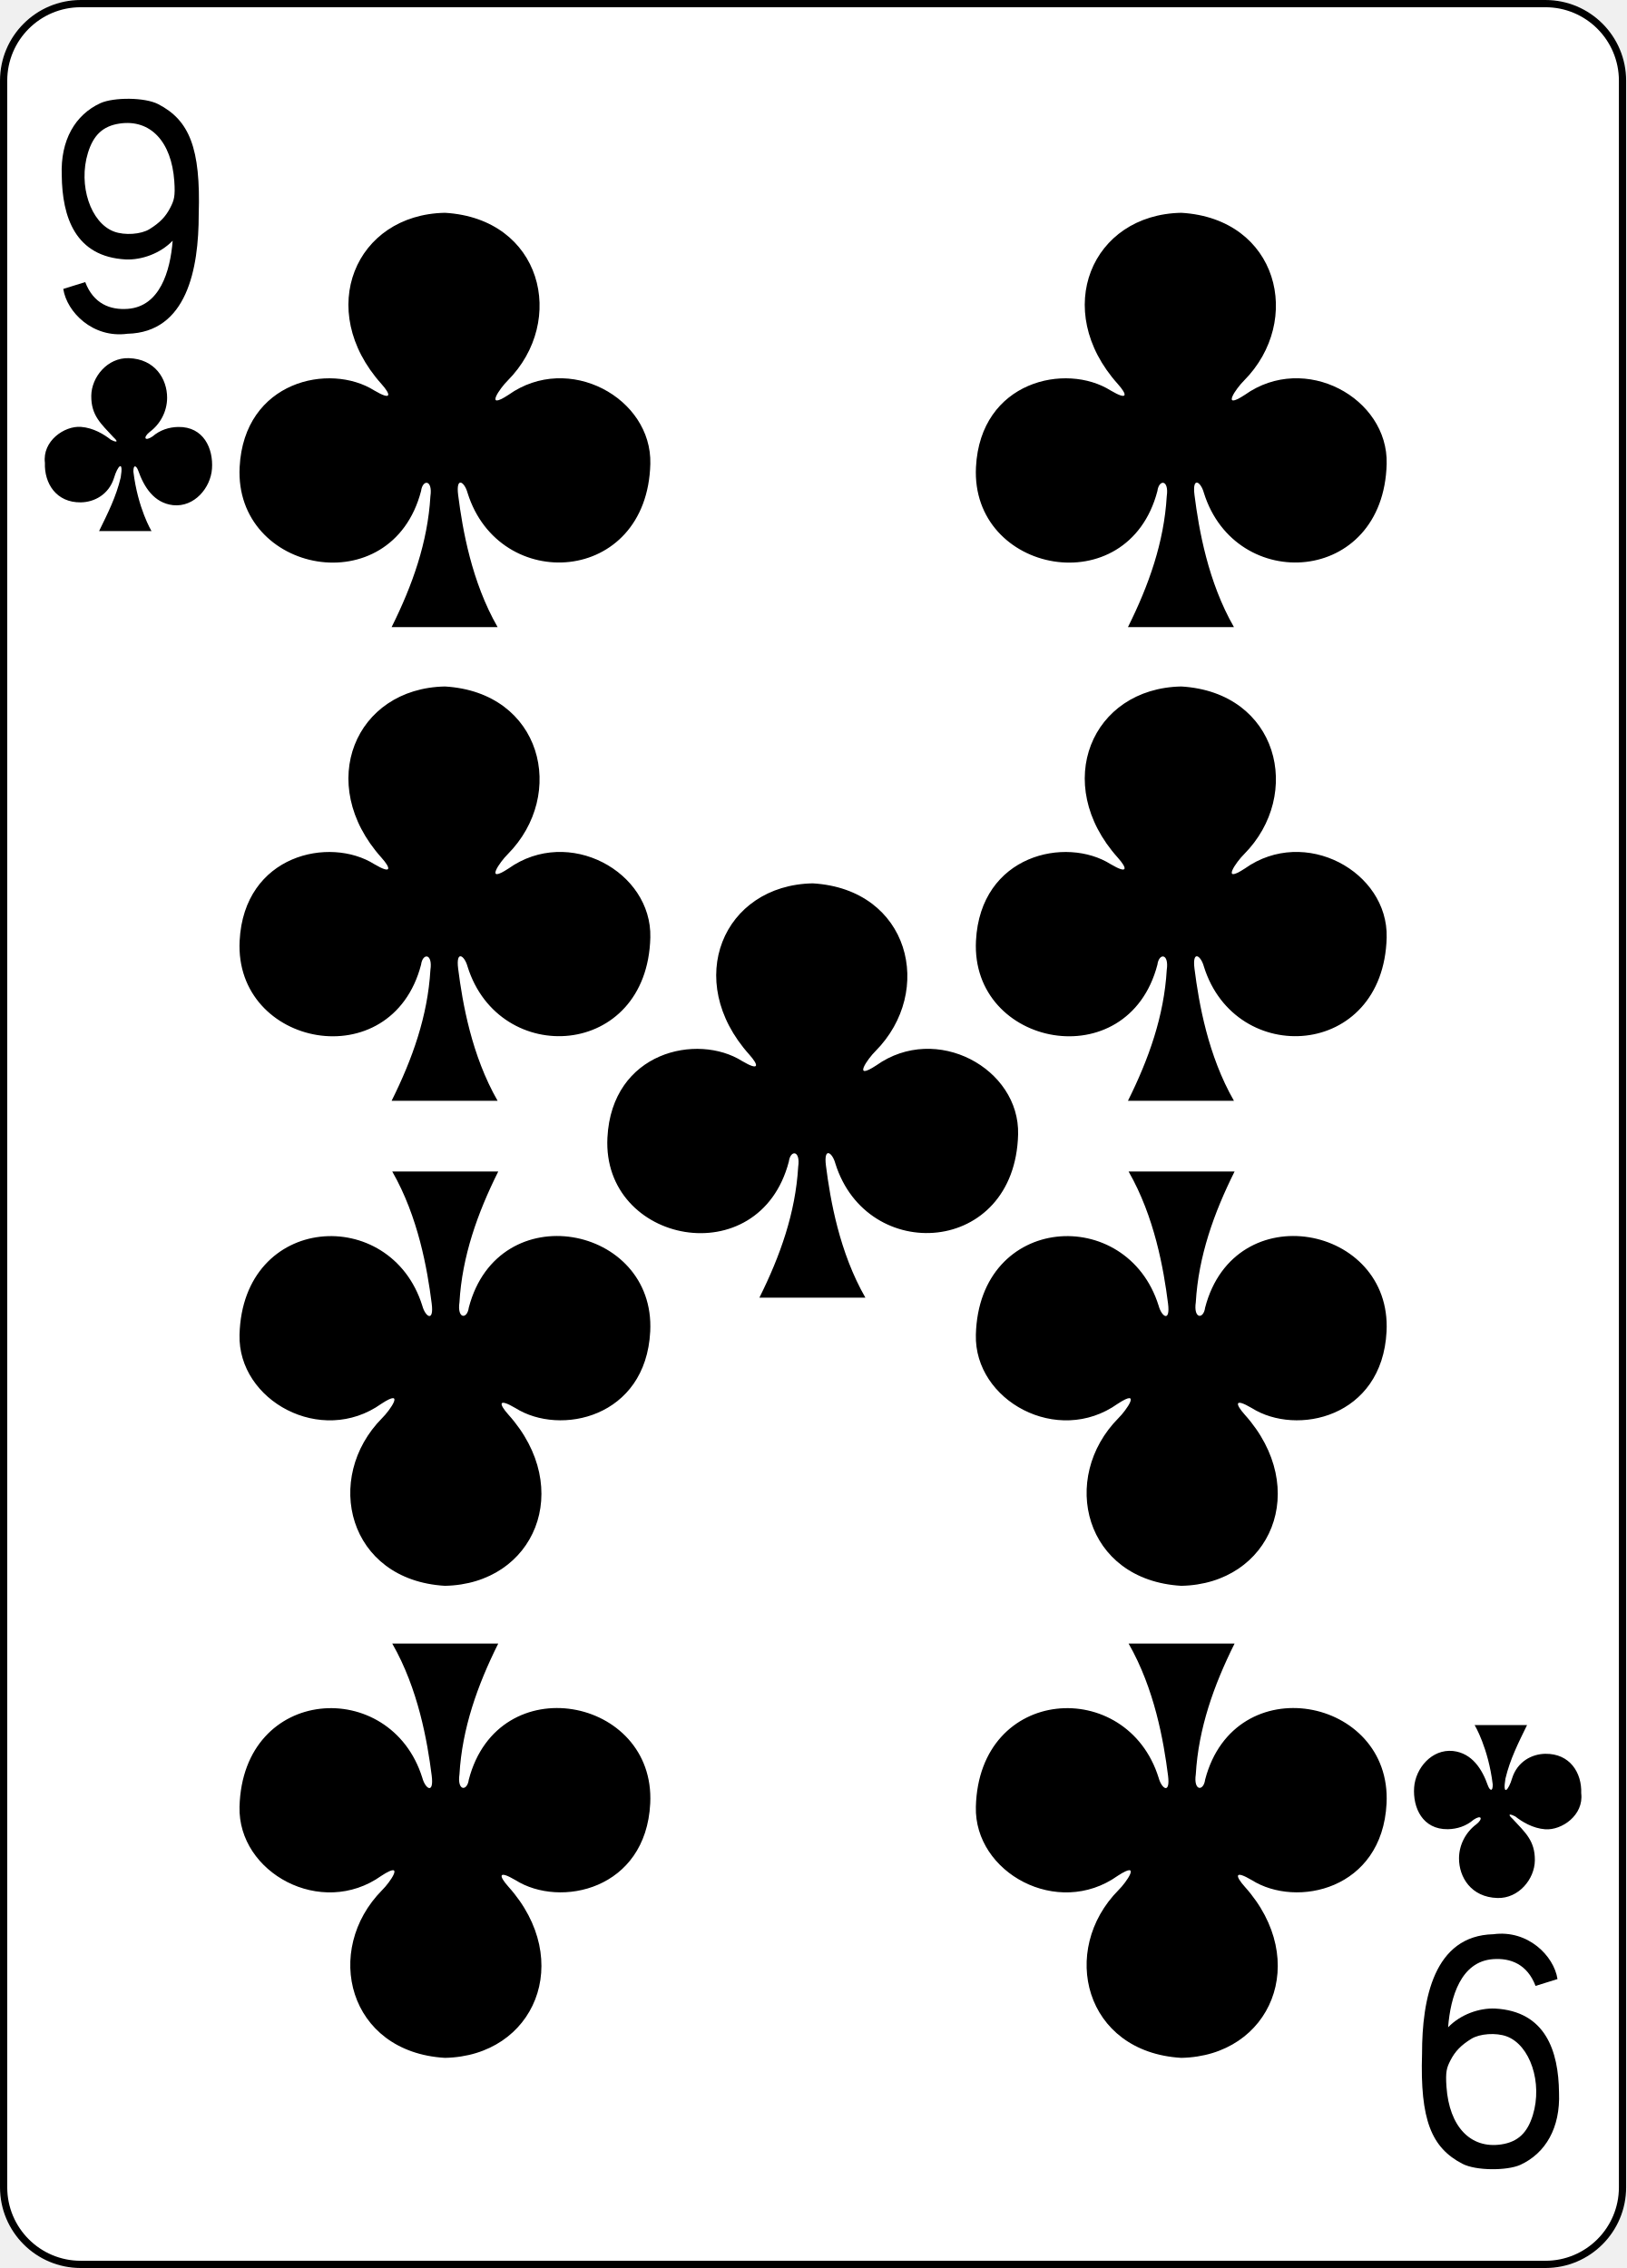
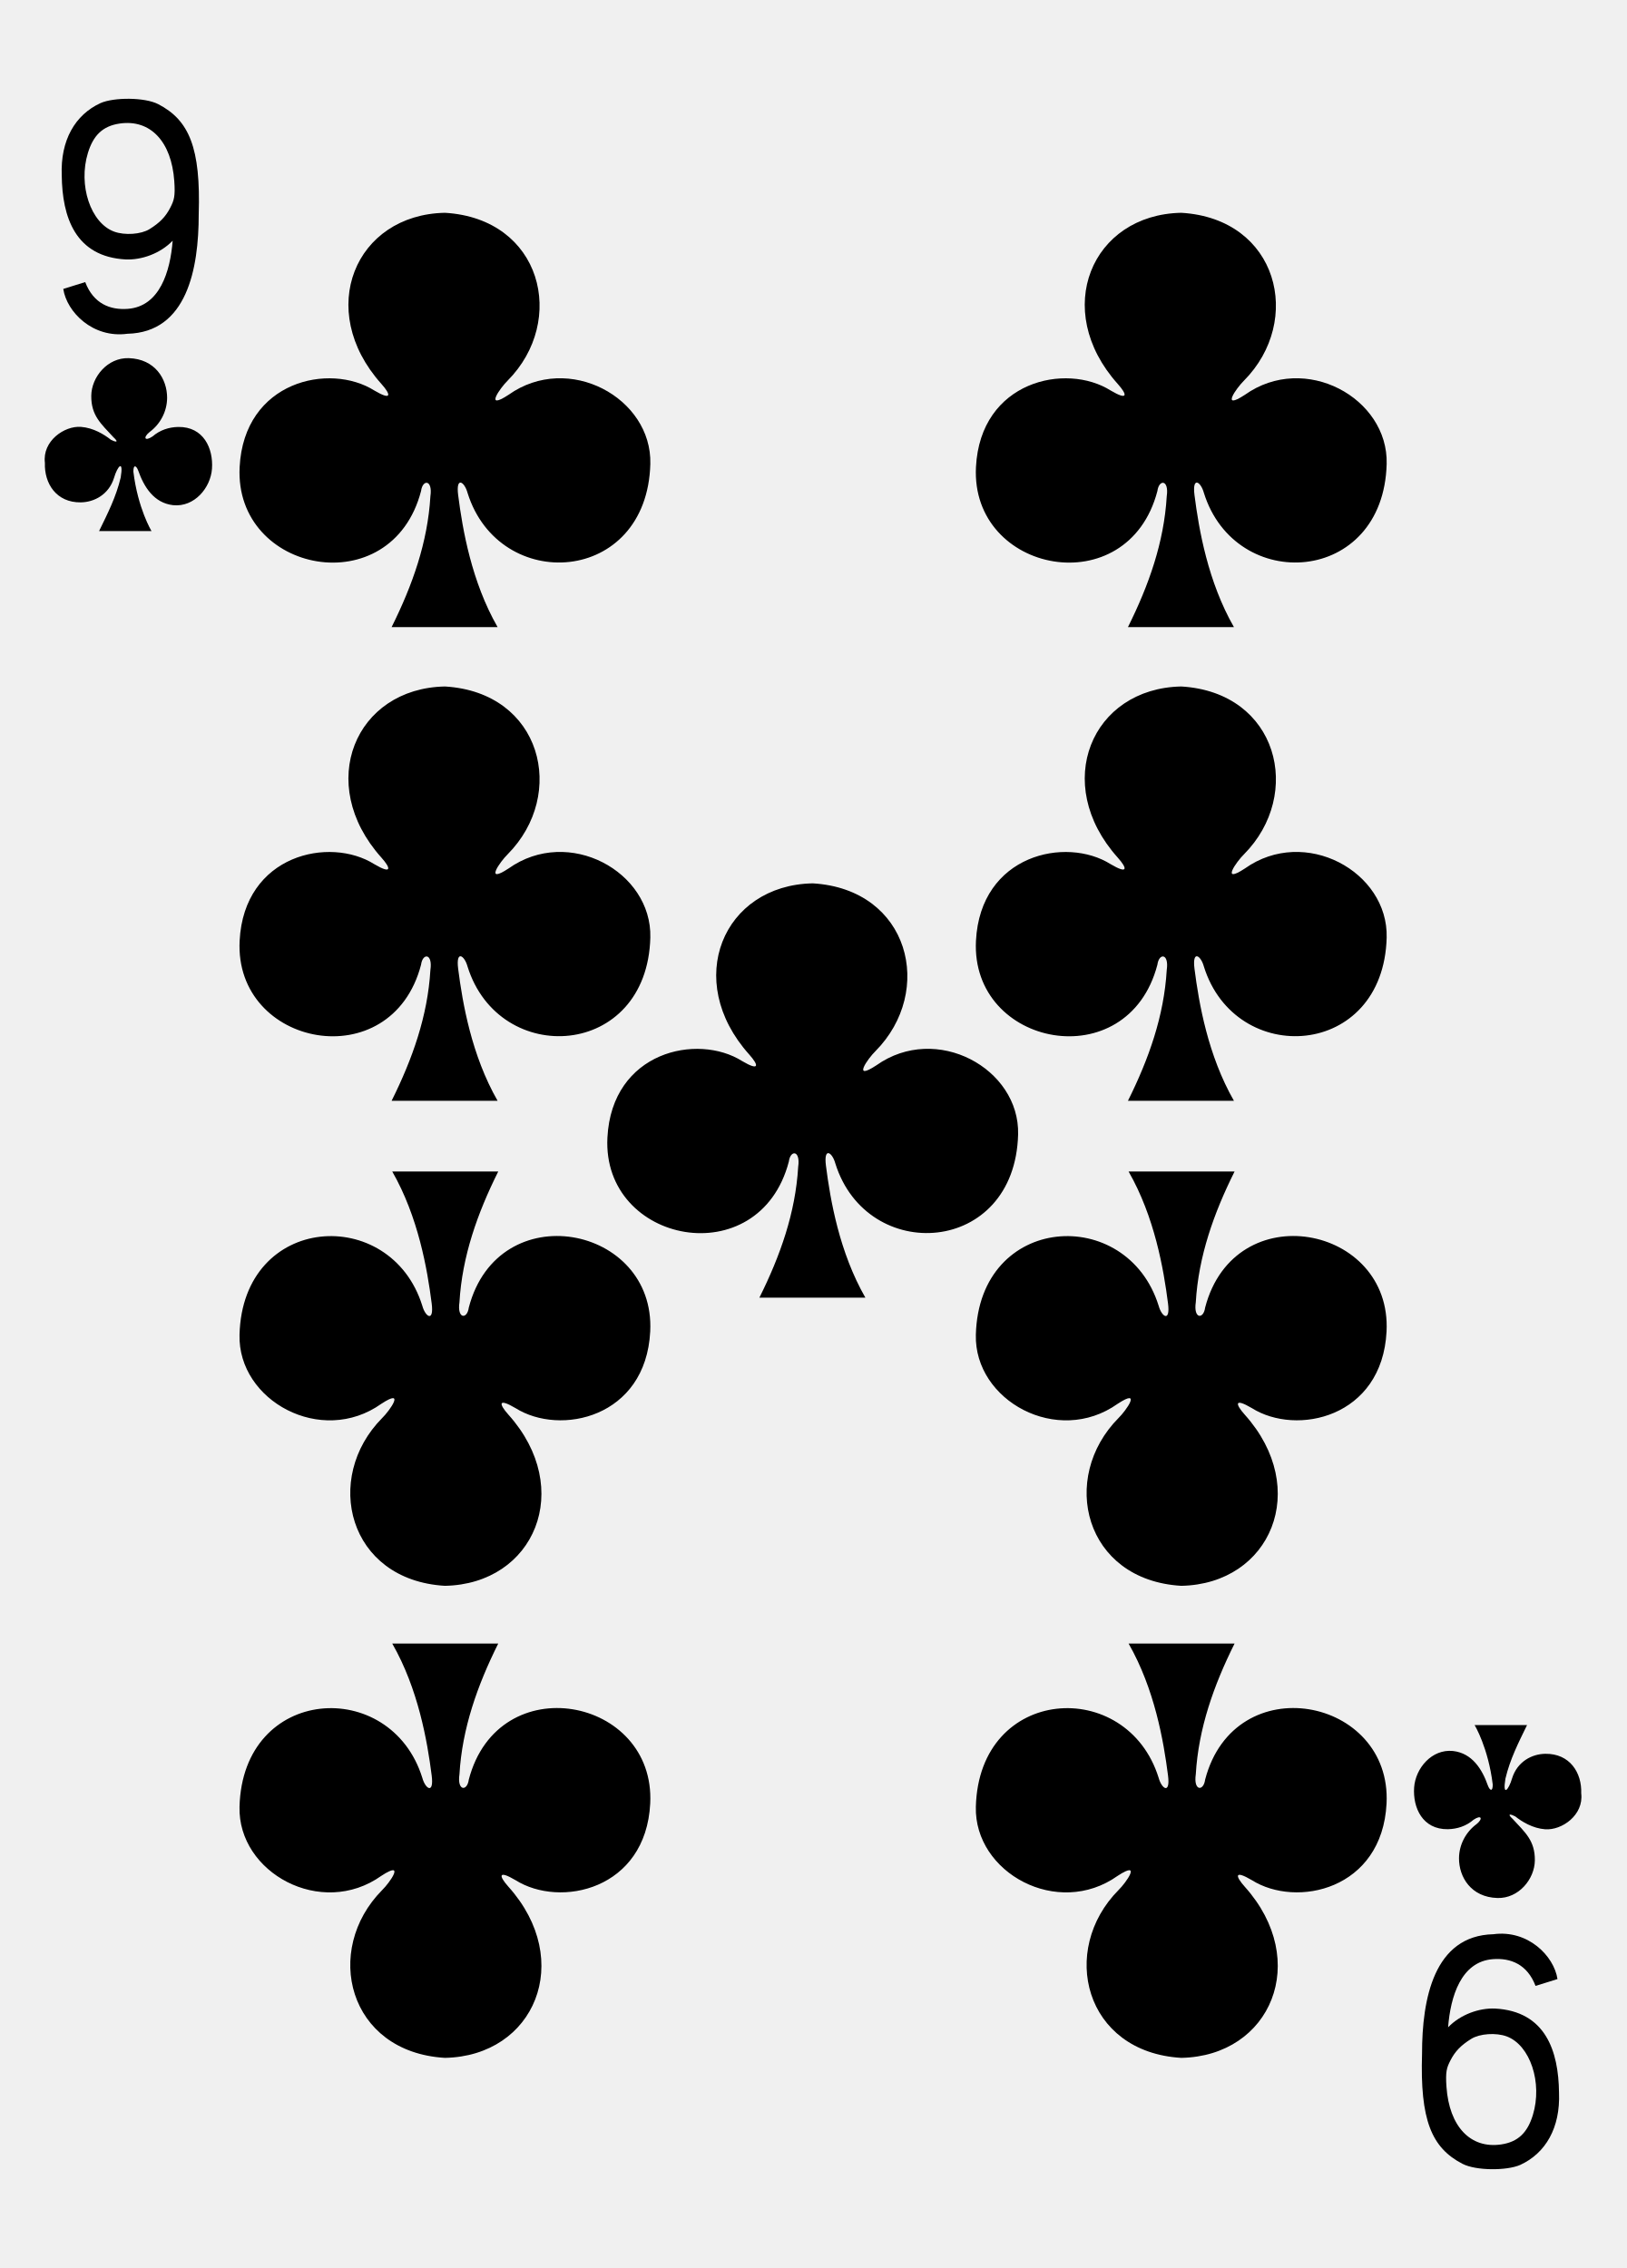
<svg xmlns="http://www.w3.org/2000/svg" width="224.225" height="312.808" id="svg4423" version="1.1">
  <defs id="defs4425" />
  <g id="layer1" transform="translate(-259.9348,-369.7772)">
-     <g id="g3670" style="display:inline" transform="translate(-1160.768,-219.6759)">
-       <g id="g6923">
-         <g id="g8440">
-           <g transform="translate(-5059.956,3024.952)" style="display:inline" id="g8817-3">
-             <rect y="-2435" x="6481.158" height="311.811" width="223.228" id="rect6363-3" style="display:inline;fill:#ffffff;fill-opacity:1;stroke:#000000;stroke-width:0.997;stroke-miterlimit:4;stroke-dasharray:none;stroke-opacity:1" rx="10.63" ry="10.63" />
-             <g transform="matrix(0.3010621,0,0,0.3010621,5727.131,-1950.525)" id="g8631-4">
-               <g transform="translate(-1267.771,-112.9089)" id="g8685-1" />
-             </g>
-           </g>
-         </g>
-         <g id="g6872" transform="translate(-0.04926127,1.5106256e-5)">
-           <g id="g6908">
-             <path transform="matrix(0.3010621,0,0,0.3010621,285.4971,1040.434)" style="display:inline;fill:#000000;fill-opacity:1" d="m 3799.815,-1365.606 10.053,-3.129 c 3.792,9.949 11.459,12.884 19.569,12.253 14.556,-1.132 19.386,-17.101 20.478,-31.221 -5.671,5.893 -14.197,8.887 -21.456,8.595 -23.192,-1.227 -29.128,-19.446 -29.345,-38.535 -0.644,-16.097 6.137,-27.754 17.765,-33.094 6.152,-2.712 20.244,-2.712 26.438,0.494 14.223,7.361 19.487,20.091 18.532,50.458 0.015,24.991 -5.396,54.099 -32.676,54.723 -15.77,2.14 -27.743,-9.898 -29.359,-20.544 z m 39.484,-27.382 c 4.733,-2.941 7.404,-5.7 9.525,-9.839 1.741,-3.397 2.331,-5.159 1.834,-12.192 -1.279,-18.12 -10.959,-28.392 -24.994,-26.351 -7.827,1.138 -12.101,5.442 -14.557,13.445 -4.536,14.778 1.214,32.078 11.986,36.062 4.859,1.797 12.338,1.278 16.205,-1.126 z" id="path7114-1" />
-             <path transform="matrix(0.3010621,0,0,0.3010621,285.4971,1040.434)" id="path7130-3" d="m 4484.179,-591.314 -10.053,3.129 c -3.792,-9.949 -11.459,-12.884 -19.569,-12.253 -14.556,1.132 -19.386,17.101 -20.478,31.221 5.671,-5.893 14.197,-8.887 21.456,-8.595 23.192,1.227 29.128,19.446 29.345,38.535 0.644,16.097 -6.137,27.754 -17.765,33.094 -6.152,2.712 -20.244,2.712 -26.438,-0.494 -14.223,-7.361 -19.487,-20.091 -18.532,-50.458 -0.015,-24.991 5.396,-54.099 32.676,-54.723 15.77,-2.14 27.743,9.898 29.359,20.544 z m -39.484,27.382 c -4.733,2.941 -7.404,5.7 -9.525,9.839 -1.741,3.397 -2.331,5.159 -1.834,12.192 1.279,18.12 10.959,28.392 24.994,26.351 7.827,-1.138 12.101,-5.442 14.557,-13.445 4.536,-14.778 -1.214,-32.078 -11.986,-36.062 -4.859,-1.797 -12.338,-1.278 -16.205,1.126 z" style="display:inline;fill:#000000;fill-opacity:1" />
-             <path style="display:inline;fill:#000000;fill-opacity:1" d="m 1576.285,741.275 c 2.879,-5.776 4.976,-11.701 5.348,-18.037 0.342,-2.332 -1.075,-2.371 -1.288,-0.729 -4.076,15.593 -25.763,11.37 -25.017,-3.296 0.605,-11.895 12.419,-14.454 18.582,-10.565 2.434,1.433 2.296,0.575 0.968,-0.912 -9.155,-10.211 -3.61,-23.362 8.761,-23.602 13.38,0.793 16.851,14.87 8.644,23.148 -1.021,0.995 -3.284,4.191 0.123,1.956 8.287,-5.888 19.787,0.443 19.553,9.521 -0.433,16.739 -20.839,17.987 -25.203,4.006 -0.42,-1.55 -1.629,-2.329 -1.295,0.304 0.605,4.767 1.857,11.953 5.437,18.206 z" id="path3299" />
-             <path id="path3301" d="m 1525.465,768.428 c 2.879,-5.776 4.976,-11.701 5.348,-18.037 0.342,-2.332 -1.075,-2.371 -1.288,-0.729 -4.076,15.593 -25.763,11.37 -25.017,-3.296 0.605,-11.895 12.419,-14.454 18.582,-10.565 2.434,1.433 2.296,0.575 0.968,-0.912 -9.155,-10.211 -3.61,-23.362 8.761,-23.602 13.38,0.793 16.851,14.87 8.644,23.148 -1.021,0.995 -3.284,4.191 0.123,1.956 8.287,-5.888 19.787,0.443 19.553,9.521 -0.433,16.739 -20.839,17.987 -25.203,4.006 -0.42,-1.55 -1.629,-2.329 -1.295,0.304 0.605,4.767 1.857,11.953 5.437,18.206 z" style="display:inline;fill:#000000;fill-opacity:1" />
-             <path style="display:inline;fill:#000000;fill-opacity:1" d="m 1474.752,741.275 c 2.879,-5.776 4.976,-11.701 5.348,-18.037 0.342,-2.332 -1.075,-2.371 -1.288,-0.729 -4.076,15.593 -25.763,11.37 -25.017,-3.296 0.605,-11.895 12.419,-14.454 18.582,-10.565 2.434,1.433 2.296,0.575 0.968,-0.912 -9.155,-10.211 -3.61,-23.362 8.761,-23.602 13.38,0.793 16.851,14.87 8.644,23.148 -1.021,0.995 -3.284,4.191 0.123,1.956 8.287,-5.888 19.787,0.443 19.553,9.521 -0.433,16.739 -20.839,17.987 -25.203,4.006 -0.42,-1.55 -1.629,-2.329 -1.295,0.304 0.605,4.767 1.857,11.953 5.437,18.206 z" id="path3303" />
-             <path id="path3305" d="m 1576.285,675.944 c 2.879,-5.776 4.976,-11.701 5.348,-18.037 0.342,-2.332 -1.075,-2.371 -1.288,-0.729 -4.076,15.593 -25.763,11.37 -25.017,-3.296 0.605,-11.895 12.419,-14.454 18.582,-10.565 2.434,1.433 2.296,0.575 0.968,-0.912 -9.155,-10.211 -3.61,-23.362 8.761,-23.602 13.38,0.793 16.851,14.87 8.644,23.148 -1.021,0.995 -3.284,4.191 0.123,1.956 8.287,-5.888 19.787,0.443 19.553,9.521 -0.433,16.739 -20.839,17.987 -25.203,4.006 -0.42,-1.55 -1.629,-2.329 -1.295,0.304 0.605,4.767 1.857,11.953 5.437,18.206 z" style="display:inline;fill:#000000;fill-opacity:1" />
-             <path style="display:inline;fill:#000000;fill-opacity:1" d="m 1474.752,675.944 c 2.879,-5.776 4.976,-11.701 5.348,-18.037 0.342,-2.332 -1.075,-2.371 -1.288,-0.729 -4.076,15.593 -25.763,11.37 -25.017,-3.296 0.605,-11.895 12.419,-14.454 18.582,-10.565 2.434,1.433 2.296,0.575 0.968,-0.912 -9.155,-10.211 -3.61,-23.362 8.761,-23.602 13.38,0.793 16.851,14.87 8.644,23.148 -1.021,0.995 -3.284,4.191 0.123,1.956 8.287,-5.888 19.787,0.443 19.553,9.521 -0.433,16.739 -20.839,17.987 -25.203,4.006 -0.42,-1.55 -1.629,-2.329 -1.295,0.304 0.605,4.767 1.857,11.953 5.437,18.206 z" id="path3307" />
-             <path id="path3367" d="m 1489.454,816.136 c -2.879,5.776 -4.976,11.701 -5.348,18.037 -0.342,2.332 1.075,2.371 1.288,0.729 4.076,-15.593 25.763,-11.37 25.017,3.297 -0.605,11.895 -12.419,14.454 -18.582,10.565 -2.434,-1.433 -2.296,-0.575 -0.968,0.912 9.155,10.211 3.61,23.362 -8.761,23.602 -13.38,-0.793 -16.851,-14.87 -8.644,-23.148 1.021,-0.995 3.284,-4.191 -0.123,-1.956 -8.287,5.888 -19.787,-0.443 -19.553,-9.521 0.433,-16.739 20.839,-17.987 25.203,-4.006 0.42,1.55 1.629,2.329 1.295,-0.304 -0.605,-4.767 -1.857,-11.953 -5.437,-18.206 z" style="display:inline;fill:#000000;fill-opacity:1" />
-             <path style="display:inline;fill:#000000;fill-opacity:1" d="m 1590.987,816.136 c -2.879,5.776 -4.976,11.701 -5.348,18.037 -0.342,2.332 1.075,2.371 1.288,0.729 4.076,-15.593 25.763,-11.37 25.017,3.297 -0.605,11.895 -12.419,14.454 -18.582,10.565 -2.434,-1.433 -2.296,-0.575 -0.968,0.912 9.155,10.211 3.61,23.362 -8.761,23.602 -13.38,-0.793 -16.851,-14.87 -8.644,-23.148 1.021,-0.995 3.284,-4.191 -0.123,-1.956 -8.287,5.888 -19.787,-0.443 -19.553,-9.521 0.433,-16.739 20.839,-17.987 25.203,-4.006 0.42,1.55 1.629,2.329 1.295,-0.304 -0.605,-4.767 -1.857,-11.953 -5.437,-18.206 z" id="path3369" />
-             <path id="path3371" d="m 1590.987,751.031 c -2.879,5.776 -4.976,11.701 -5.348,18.037 -0.342,2.332 1.075,2.371 1.288,0.729 4.076,-15.593 25.763,-11.37 25.017,3.297 -0.605,11.895 -12.419,14.454 -18.582,10.565 -2.434,-1.433 -2.296,-0.575 -0.968,0.912 9.155,10.211 3.61,23.362 -8.761,23.602 -13.38,-0.793 -16.851,-14.87 -8.644,-23.148 1.021,-0.995 3.284,-4.191 -0.123,-1.956 -8.287,5.888 -19.787,-0.443 -19.553,-9.521 0.433,-16.739 20.839,-17.987 25.203,-4.006 0.42,1.55 1.629,2.329 1.295,-0.304 -0.605,-4.767 -1.857,-11.953 -5.437,-18.206 z" style="display:inline;fill:#000000;fill-opacity:1" />
-             <path style="display:inline;fill:#000000;fill-opacity:1" d="m 1489.454,751.031 c -2.879,5.776 -4.976,11.701 -5.348,18.037 -0.342,2.332 1.075,2.371 1.288,0.729 4.076,-15.593 25.763,-11.37 25.017,3.297 -0.605,11.895 -12.419,14.454 -18.582,10.565 -2.434,-1.433 -2.296,-0.575 -0.968,0.912 9.155,10.211 3.61,23.362 -8.761,23.602 -13.38,-0.793 -16.851,-14.87 -8.644,-23.148 1.021,-0.995 3.284,-4.191 -0.123,-1.956 -8.287,5.888 -19.787,-0.443 -19.553,-9.521 0.433,-16.739 20.839,-17.987 25.203,-4.006 0.42,1.55 1.629,2.329 1.295,-0.304 -0.605,-4.767 -1.857,-11.953 -5.437,-18.206 z" id="path3373" />
-             <path style="display:inline;fill:#000000;fill-opacity:1" d="m 1434.413,662.704 c 1.192,-2.445 2.352,-4.721 2.984,-7.401 0.419,-2.528 -0.438,-1.589 -0.925,0.068 -0.721,2.297 -2.723,3.344 -4.58,3.369 -3.371,0.045 -5.053,-2.604 -4.948,-5.454 -0.368,-2.999 2.671,-5.12 4.962,-4.957 1.722,0.123 3.224,1.052 4.133,1.775 0.596,0.315 1.234,0.455 0.345,-0.358 -1.678,-1.833 -3.077,-2.964 -3.046,-5.711 0.029,-2.579 2.233,-5.268 5.155,-5.184 3.651,0.105 5.312,2.89 5.303,5.481 -0.01,1.888 -0.954,3.626 -2.411,4.703 -0.944,0.766 -0.679,1.34 0.398,0.615 1.035,-0.892 2.267,-1.283 3.545,-1.31 3.49,-0.055 4.855,2.961 4.655,5.764 -0.187,2.626 -2.423,5.328 -5.369,5.022 -2.631,-0.301 -4.013,-2.51 -4.805,-4.777 -0.262,-0.695 -0.676,-0.883 -0.664,0.153 0.608,5.057 2.492,8.204 2.505,8.202 z" id="path3466" />
-             <path style="display:inline;fill:#000000;fill-opacity:1" d="m 1631.317,827.377 c -1.192,2.445 -2.352,4.721 -2.984,7.401 -0.419,2.528 0.438,1.589 0.925,-0.068 0.721,-2.297 2.723,-3.344 4.58,-3.369 3.371,-0.045 5.053,2.604 4.948,5.454 0.368,2.999 -2.671,5.12 -4.962,4.957 -1.722,-0.123 -3.224,-1.052 -4.133,-1.775 -0.596,-0.315 -1.234,-0.455 -0.345,0.358 1.678,1.833 3.077,2.964 3.046,5.711 -0.029,2.579 -2.233,5.268 -5.155,5.184 -3.651,-0.105 -5.312,-2.89 -5.303,-5.481 0.01,-1.888 0.954,-3.626 2.411,-4.703 0.944,-0.766 0.679,-1.34 -0.398,-0.615 -1.035,0.892 -2.267,1.283 -3.545,1.31 -3.49,0.055 -4.855,-2.961 -4.655,-5.764 0.187,-2.626 2.423,-5.328 5.369,-5.022 2.631,0.301 4.013,2.51 4.805,4.777 0.262,0.695 0.676,0.883 0.664,-0.153 -0.608,-5.057 -2.492,-8.204 -2.505,-8.202 z" id="path3492" />
-           </g>
-         </g>
+     <g id="g6872" transform="translate(-1160.818,-219.6759)">
+       <g id="g6908">
+         <path transform="matrix(0.3010621,0,0,0.3010621,285.4971,1040.434)" style="display:inline;fill:#000000;fill-opacity:1" d="m 3799.815,-1365.606 10.053,-3.129 c 3.792,9.949 11.459,12.884 19.569,12.253 14.556,-1.132 19.386,-17.101 20.478,-31.221 -5.671,5.893 -14.197,8.887 -21.456,8.595 -23.192,-1.227 -29.128,-19.446 -29.345,-38.535 -0.644,-16.097 6.137,-27.754 17.765,-33.094 6.152,-2.712 20.244,-2.712 26.438,0.494 14.223,7.361 19.487,20.091 18.532,50.458 0.015,24.991 -5.396,54.099 -32.676,54.723 -15.77,2.14 -27.743,-9.898 -29.359,-20.544 z m 39.484,-27.382 c 4.733,-2.941 7.404,-5.7 9.525,-9.839 1.741,-3.397 2.331,-5.159 1.834,-12.192 -1.279,-18.12 -10.959,-28.392 -24.994,-26.351 -7.827,1.138 -12.101,5.442 -14.557,13.445 -4.536,14.778 1.214,32.078 11.986,36.062 4.859,1.797 12.338,1.278 16.205,-1.126 z" id="path7114-1" />
+         <path transform="matrix(0.3010621,0,0,0.3010621,285.4971,1040.434)" id="path7130-3" d="m 4484.179,-591.314 -10.053,3.129 c -3.792,-9.949 -11.459,-12.884 -19.569,-12.253 -14.556,1.132 -19.386,17.101 -20.478,31.221 5.671,-5.893 14.197,-8.887 21.456,-8.595 23.192,1.227 29.128,19.446 29.345,38.535 0.644,16.097 -6.137,27.754 -17.765,33.094 -6.152,2.712 -20.244,2.712 -26.438,-0.494 -14.223,-7.361 -19.487,-20.091 -18.532,-50.458 -0.015,-24.991 5.396,-54.099 32.676,-54.723 15.77,-2.14 27.743,9.898 29.359,20.544 z m -39.484,27.382 c -4.733,2.941 -7.404,5.7 -9.525,9.839 -1.741,3.397 -2.331,5.159 -1.834,12.192 1.279,18.12 10.959,28.392 24.994,26.351 7.827,-1.138 12.101,-5.442 14.557,-13.445 4.536,-14.778 -1.214,-32.078 -11.986,-36.062 -4.859,-1.797 -12.338,-1.278 -16.205,1.126 z" style="display:inline;fill:#000000;fill-opacity:1" />
+         <path style="display:inline;fill:#000000;fill-opacity:1" d="m 1576.285,741.275 c 2.879,-5.776 4.976,-11.701 5.348,-18.037 0.342,-2.332 -1.075,-2.371 -1.288,-0.729 -4.076,15.593 -25.763,11.37 -25.017,-3.296 0.605,-11.895 12.419,-14.454 18.582,-10.565 2.434,1.433 2.296,0.575 0.968,-0.912 -9.155,-10.211 -3.61,-23.362 8.761,-23.602 13.38,0.793 16.851,14.87 8.644,23.148 -1.021,0.995 -3.284,4.191 0.123,1.956 8.287,-5.888 19.787,0.443 19.553,9.521 -0.433,16.739 -20.839,17.987 -25.203,4.006 -0.42,-1.55 -1.629,-2.329 -1.295,0.304 0.605,4.767 1.857,11.953 5.437,18.206 z" id="path3299" />
+         <path id="path3301" d="m 1525.465,768.428 c 2.879,-5.776 4.976,-11.701 5.348,-18.037 0.342,-2.332 -1.075,-2.371 -1.288,-0.729 -4.076,15.593 -25.763,11.37 -25.017,-3.296 0.605,-11.895 12.419,-14.454 18.582,-10.565 2.434,1.433 2.296,0.575 0.968,-0.912 -9.155,-10.211 -3.61,-23.362 8.761,-23.602 13.38,0.793 16.851,14.87 8.644,23.148 -1.021,0.995 -3.284,4.191 0.123,1.956 8.287,-5.888 19.787,0.443 19.553,9.521 -0.433,16.739 -20.839,17.987 -25.203,4.006 -0.42,-1.55 -1.629,-2.329 -1.295,0.304 0.605,4.767 1.857,11.953 5.437,18.206 z" style="display:inline;fill:#000000;fill-opacity:1" />
+         <path style="display:inline;fill:#000000;fill-opacity:1" d="m 1474.752,741.275 c 2.879,-5.776 4.976,-11.701 5.348,-18.037 0.342,-2.332 -1.075,-2.371 -1.288,-0.729 -4.076,15.593 -25.763,11.37 -25.017,-3.296 0.605,-11.895 12.419,-14.454 18.582,-10.565 2.434,1.433 2.296,0.575 0.968,-0.912 -9.155,-10.211 -3.61,-23.362 8.761,-23.602 13.38,0.793 16.851,14.87 8.644,23.148 -1.021,0.995 -3.284,4.191 0.123,1.956 8.287,-5.888 19.787,0.443 19.553,9.521 -0.433,16.739 -20.839,17.987 -25.203,4.006 -0.42,-1.55 -1.629,-2.329 -1.295,0.304 0.605,4.767 1.857,11.953 5.437,18.206 z" id="path3303" />
+         <path id="path3305" d="m 1576.285,675.944 c 2.879,-5.776 4.976,-11.701 5.348,-18.037 0.342,-2.332 -1.075,-2.371 -1.288,-0.729 -4.076,15.593 -25.763,11.37 -25.017,-3.296 0.605,-11.895 12.419,-14.454 18.582,-10.565 2.434,1.433 2.296,0.575 0.968,-0.912 -9.155,-10.211 -3.61,-23.362 8.761,-23.602 13.38,0.793 16.851,14.87 8.644,23.148 -1.021,0.995 -3.284,4.191 0.123,1.956 8.287,-5.888 19.787,0.443 19.553,9.521 -0.433,16.739 -20.839,17.987 -25.203,4.006 -0.42,-1.55 -1.629,-2.329 -1.295,0.304 0.605,4.767 1.857,11.953 5.437,18.206 z" style="display:inline;fill:#000000;fill-opacity:1" />
+         <path style="display:inline;fill:#000000;fill-opacity:1" d="m 1474.752,675.944 c 2.879,-5.776 4.976,-11.701 5.348,-18.037 0.342,-2.332 -1.075,-2.371 -1.288,-0.729 -4.076,15.593 -25.763,11.37 -25.017,-3.296 0.605,-11.895 12.419,-14.454 18.582,-10.565 2.434,1.433 2.296,0.575 0.968,-0.912 -9.155,-10.211 -3.61,-23.362 8.761,-23.602 13.38,0.793 16.851,14.87 8.644,23.148 -1.021,0.995 -3.284,4.191 0.123,1.956 8.287,-5.888 19.787,0.443 19.553,9.521 -0.433,16.739 -20.839,17.987 -25.203,4.006 -0.42,-1.55 -1.629,-2.329 -1.295,0.304 0.605,4.767 1.857,11.953 5.437,18.206 z" id="path3307" />
+         <path id="path3367" d="m 1489.454,816.136 c -2.879,5.776 -4.976,11.701 -5.348,18.037 -0.342,2.332 1.075,2.371 1.288,0.729 4.076,-15.593 25.763,-11.37 25.017,3.297 -0.605,11.895 -12.419,14.454 -18.582,10.565 -2.434,-1.433 -2.296,-0.575 -0.968,0.912 9.155,10.211 3.61,23.362 -8.761,23.602 -13.38,-0.793 -16.851,-14.87 -8.644,-23.148 1.021,-0.995 3.284,-4.191 -0.123,-1.956 -8.287,5.888 -19.787,-0.443 -19.553,-9.521 0.433,-16.739 20.839,-17.987 25.203,-4.006 0.42,1.55 1.629,2.329 1.295,-0.304 -0.605,-4.767 -1.857,-11.953 -5.437,-18.206 z" style="display:inline;fill:#000000;fill-opacity:1" />
+         <path style="display:inline;fill:#000000;fill-opacity:1" d="m 1590.987,816.136 c -2.879,5.776 -4.976,11.701 -5.348,18.037 -0.342,2.332 1.075,2.371 1.288,0.729 4.076,-15.593 25.763,-11.37 25.017,3.297 -0.605,11.895 -12.419,14.454 -18.582,10.565 -2.434,-1.433 -2.296,-0.575 -0.968,0.912 9.155,10.211 3.61,23.362 -8.761,23.602 -13.38,-0.793 -16.851,-14.87 -8.644,-23.148 1.021,-0.995 3.284,-4.191 -0.123,-1.956 -8.287,5.888 -19.787,-0.443 -19.553,-9.521 0.433,-16.739 20.839,-17.987 25.203,-4.006 0.42,1.55 1.629,2.329 1.295,-0.304 -0.605,-4.767 -1.857,-11.953 -5.437,-18.206 z" id="path3369" />
+         <path id="path3371" d="m 1590.987,751.031 c -2.879,5.776 -4.976,11.701 -5.348,18.037 -0.342,2.332 1.075,2.371 1.288,0.729 4.076,-15.593 25.763,-11.37 25.017,3.297 -0.605,11.895 -12.419,14.454 -18.582,10.565 -2.434,-1.433 -2.296,-0.575 -0.968,0.912 9.155,10.211 3.61,23.362 -8.761,23.602 -13.38,-0.793 -16.851,-14.87 -8.644,-23.148 1.021,-0.995 3.284,-4.191 -0.123,-1.956 -8.287,5.888 -19.787,-0.443 -19.553,-9.521 0.433,-16.739 20.839,-17.987 25.203,-4.006 0.42,1.55 1.629,2.329 1.295,-0.304 -0.605,-4.767 -1.857,-11.953 -5.437,-18.206 z" style="display:inline;fill:#000000;fill-opacity:1" />
+         <path style="display:inline;fill:#000000;fill-opacity:1" d="m 1489.454,751.031 c -2.879,5.776 -4.976,11.701 -5.348,18.037 -0.342,2.332 1.075,2.371 1.288,0.729 4.076,-15.593 25.763,-11.37 25.017,3.297 -0.605,11.895 -12.419,14.454 -18.582,10.565 -2.434,-1.433 -2.296,-0.575 -0.968,0.912 9.155,10.211 3.61,23.362 -8.761,23.602 -13.38,-0.793 -16.851,-14.87 -8.644,-23.148 1.021,-0.995 3.284,-4.191 -0.123,-1.956 -8.287,5.888 -19.787,-0.443 -19.553,-9.521 0.433,-16.739 20.839,-17.987 25.203,-4.006 0.42,1.55 1.629,2.329 1.295,-0.304 -0.605,-4.767 -1.857,-11.953 -5.437,-18.206 z" id="path3373" />
+         <path style="display:inline;fill:#000000;fill-opacity:1" d="m 1434.413,662.704 c 1.192,-2.445 2.352,-4.721 2.984,-7.401 0.419,-2.528 -0.438,-1.589 -0.925,0.068 -0.721,2.297 -2.723,3.344 -4.58,3.369 -3.371,0.045 -5.053,-2.604 -4.948,-5.454 -0.368,-2.999 2.671,-5.12 4.962,-4.957 1.722,0.123 3.224,1.052 4.133,1.775 0.596,0.315 1.234,0.455 0.345,-0.358 -1.678,-1.833 -3.077,-2.964 -3.046,-5.711 0.029,-2.579 2.233,-5.268 5.155,-5.184 3.651,0.105 5.312,2.89 5.303,5.481 -0.01,1.888 -0.954,3.626 -2.411,4.703 -0.944,0.766 -0.679,1.34 0.398,0.615 1.035,-0.892 2.267,-1.283 3.545,-1.31 3.49,-0.055 4.855,2.961 4.655,5.764 -0.187,2.626 -2.423,5.328 -5.369,5.022 -2.631,-0.301 -4.013,-2.51 -4.805,-4.777 -0.262,-0.695 -0.676,-0.883 -0.664,0.153 0.608,5.057 2.492,8.204 2.505,8.202 z" id="path3466" />
+         <path style="display:inline;fill:#000000;fill-opacity:1" d="m 1631.317,827.377 c -1.192,2.445 -2.352,4.721 -2.984,7.401 -0.419,2.528 0.438,1.589 0.925,-0.068 0.721,-2.297 2.723,-3.344 4.58,-3.369 3.371,-0.045 5.053,2.604 4.948,5.454 0.368,2.999 -2.671,5.12 -4.962,4.957 -1.722,-0.123 -3.224,-1.052 -4.133,-1.775 -0.596,-0.315 -1.234,-0.455 -0.345,0.358 1.678,1.833 3.077,2.964 3.046,5.711 -0.029,2.579 -2.233,5.268 -5.155,5.184 -3.651,-0.105 -5.312,-2.89 -5.303,-5.481 0.01,-1.888 0.954,-3.626 2.411,-4.703 0.944,-0.766 0.679,-1.34 -0.398,-0.615 -1.035,0.892 -2.267,1.283 -3.545,1.31 -3.49,0.055 -4.855,-2.961 -4.655,-5.764 0.187,-2.626 2.423,-5.328 5.369,-5.022 2.631,0.301 4.013,2.51 4.805,4.777 0.262,0.695 0.676,0.883 0.664,-0.153 -0.608,-5.057 -2.492,-8.204 -2.505,-8.202 z" id="path3492" />
      </g>
    </g>
  </g>
</svg>
